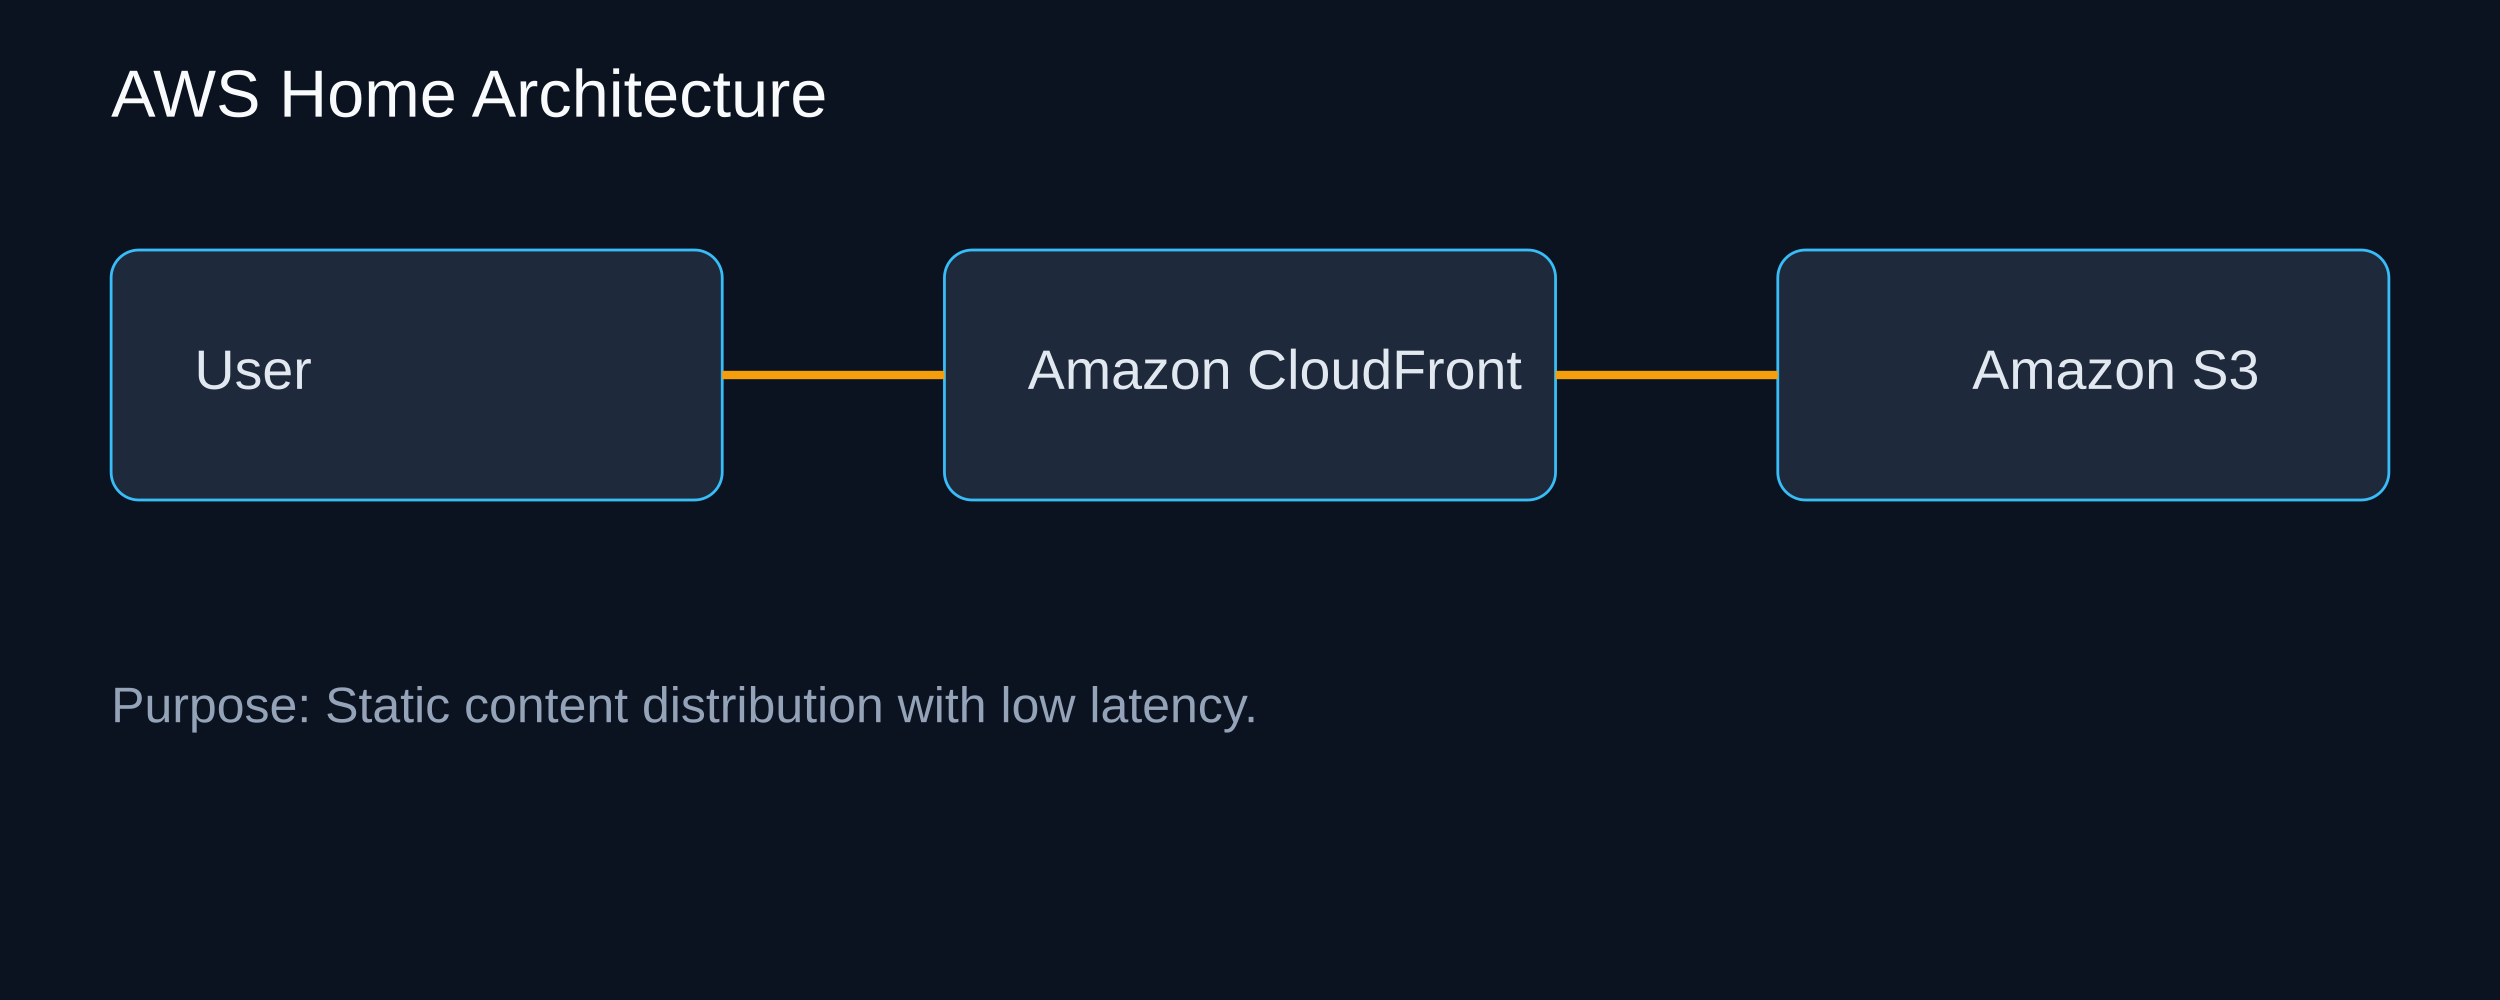
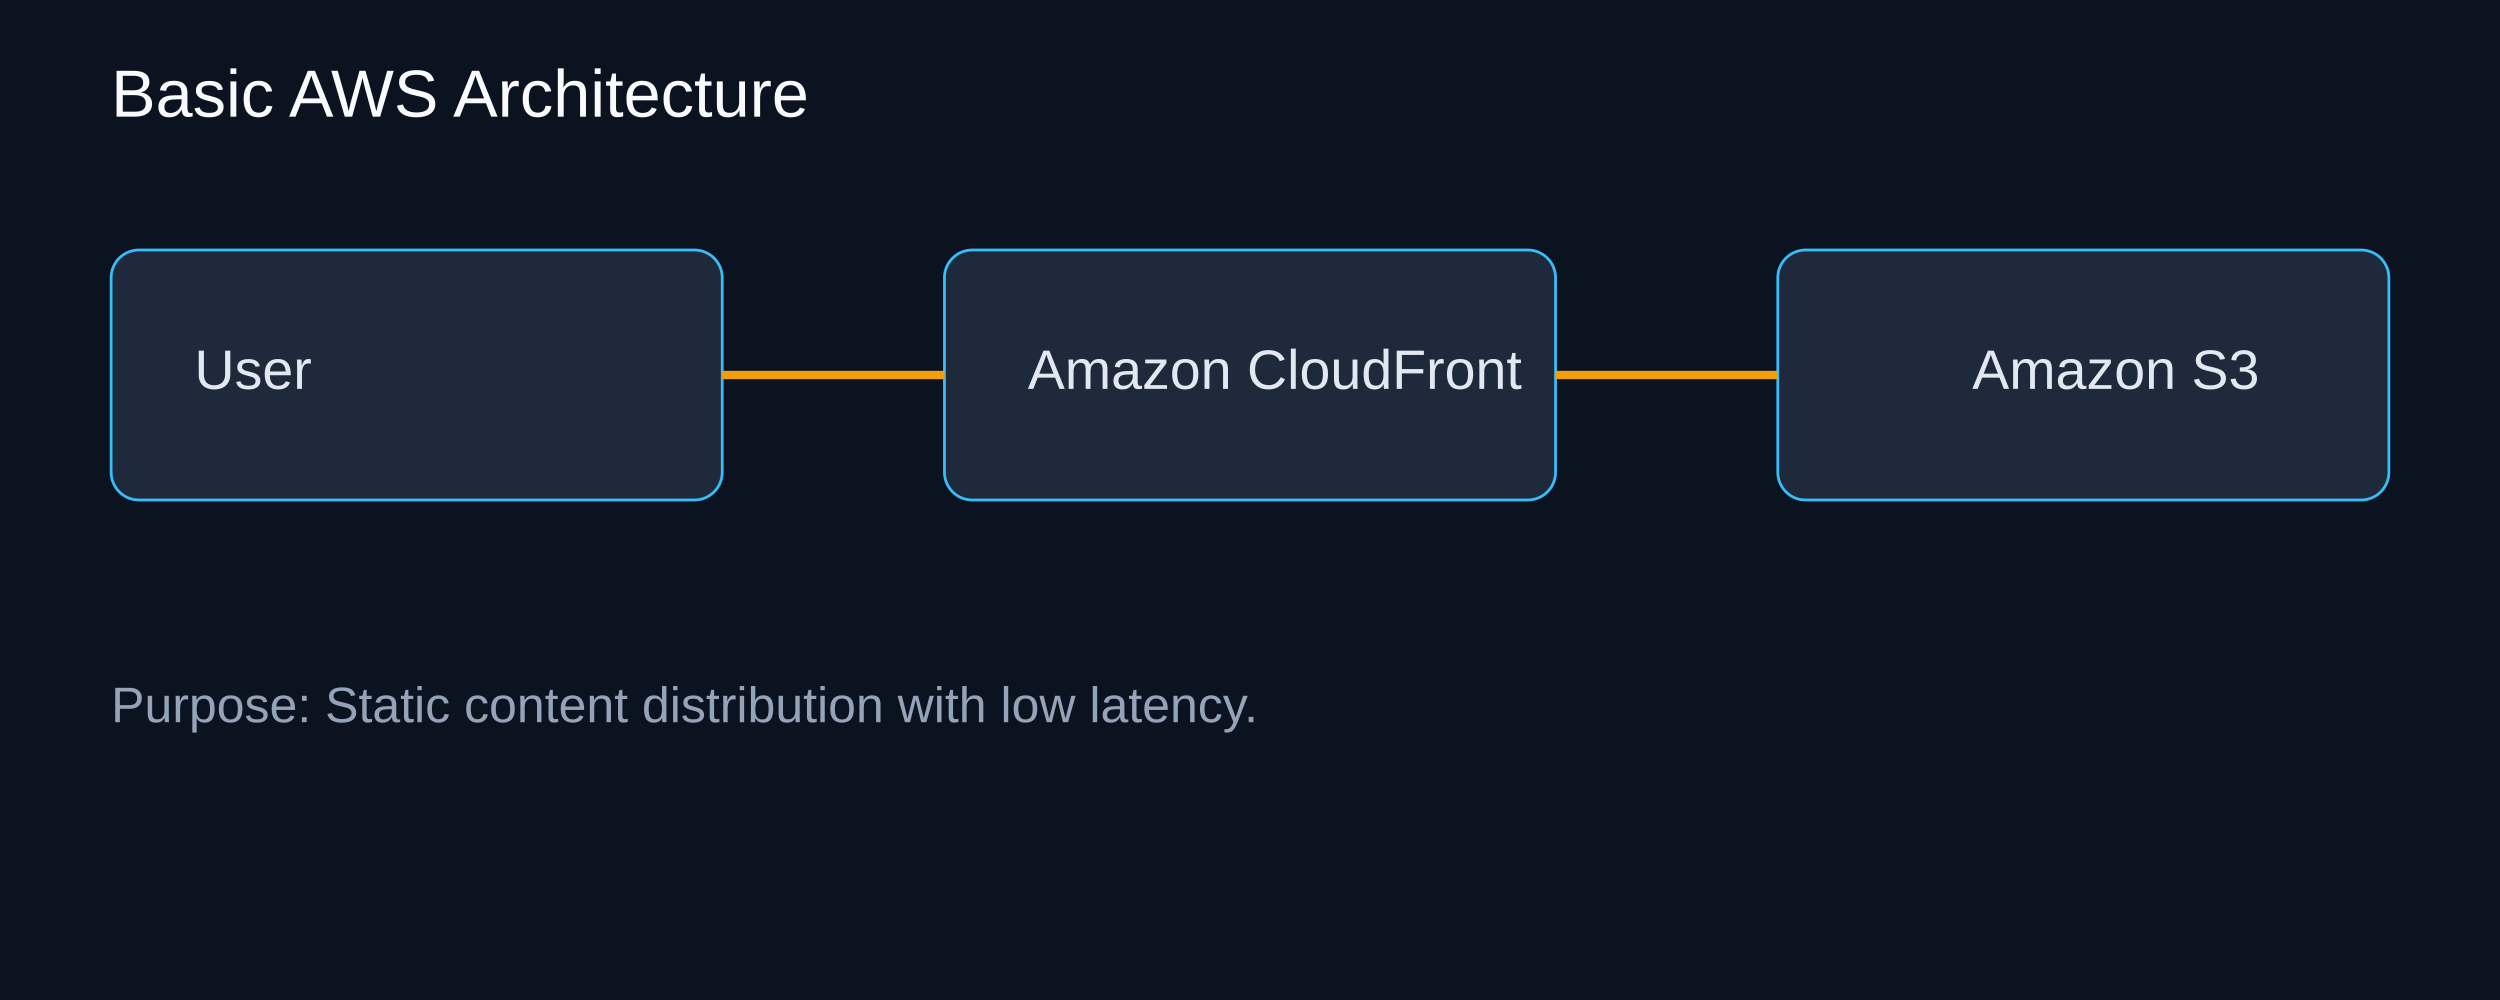
- <svg xmlns="http://www.w3.org/2000/svg" width="900" height="360" viewBox="0 0 900 360">
+ <svg xmlns="http://www.w3.org/2000/svg" role="img" aria-labelledby="diagram-title diagram-description" width="900" height="360" viewBox="0 0 900 360">
  <rect width="900" height="360" fill="#0b1220" />
-   <text x="40" y="42" fill="#f8fafc" font-family="Arial" font-size="24">AWS Home Architecture</text>
+   <text x="40" y="42" fill="#f8fafc" font-family="Arial" font-size="24">Basic AWS Architecture</text>
  <rect x="40" y="90" width="220" height="90" rx="10" fill="#1e293b" stroke="#38bdf8" />
  <text x="70" y="140" fill="#e2e8f0" font-family="Arial" font-size="20">User</text>
  <rect x="340" y="90" width="220" height="90" rx="10" fill="#1e293b" stroke="#38bdf8" />
  <text x="370" y="140" fill="#e2e8f0" font-family="Arial" font-size="20">Amazon CloudFront</text>
  <rect x="640" y="90" width="220" height="90" rx="10" fill="#1e293b" stroke="#38bdf8" />
  <text x="710" y="140" fill="#e2e8f0" font-family="Arial" font-size="20">Amazon S3</text>
  <line x1="260" y1="135" x2="340" y2="135" stroke="#f59e0b" stroke-width="3" />
  <line x1="560" y1="135" x2="640" y2="135" stroke="#f59e0b" stroke-width="3" />
  <text x="40" y="260" fill="#94a3b8" font-family="Arial" font-size="18">Purpose: Static content distribution with low latency.</text>
</svg>
